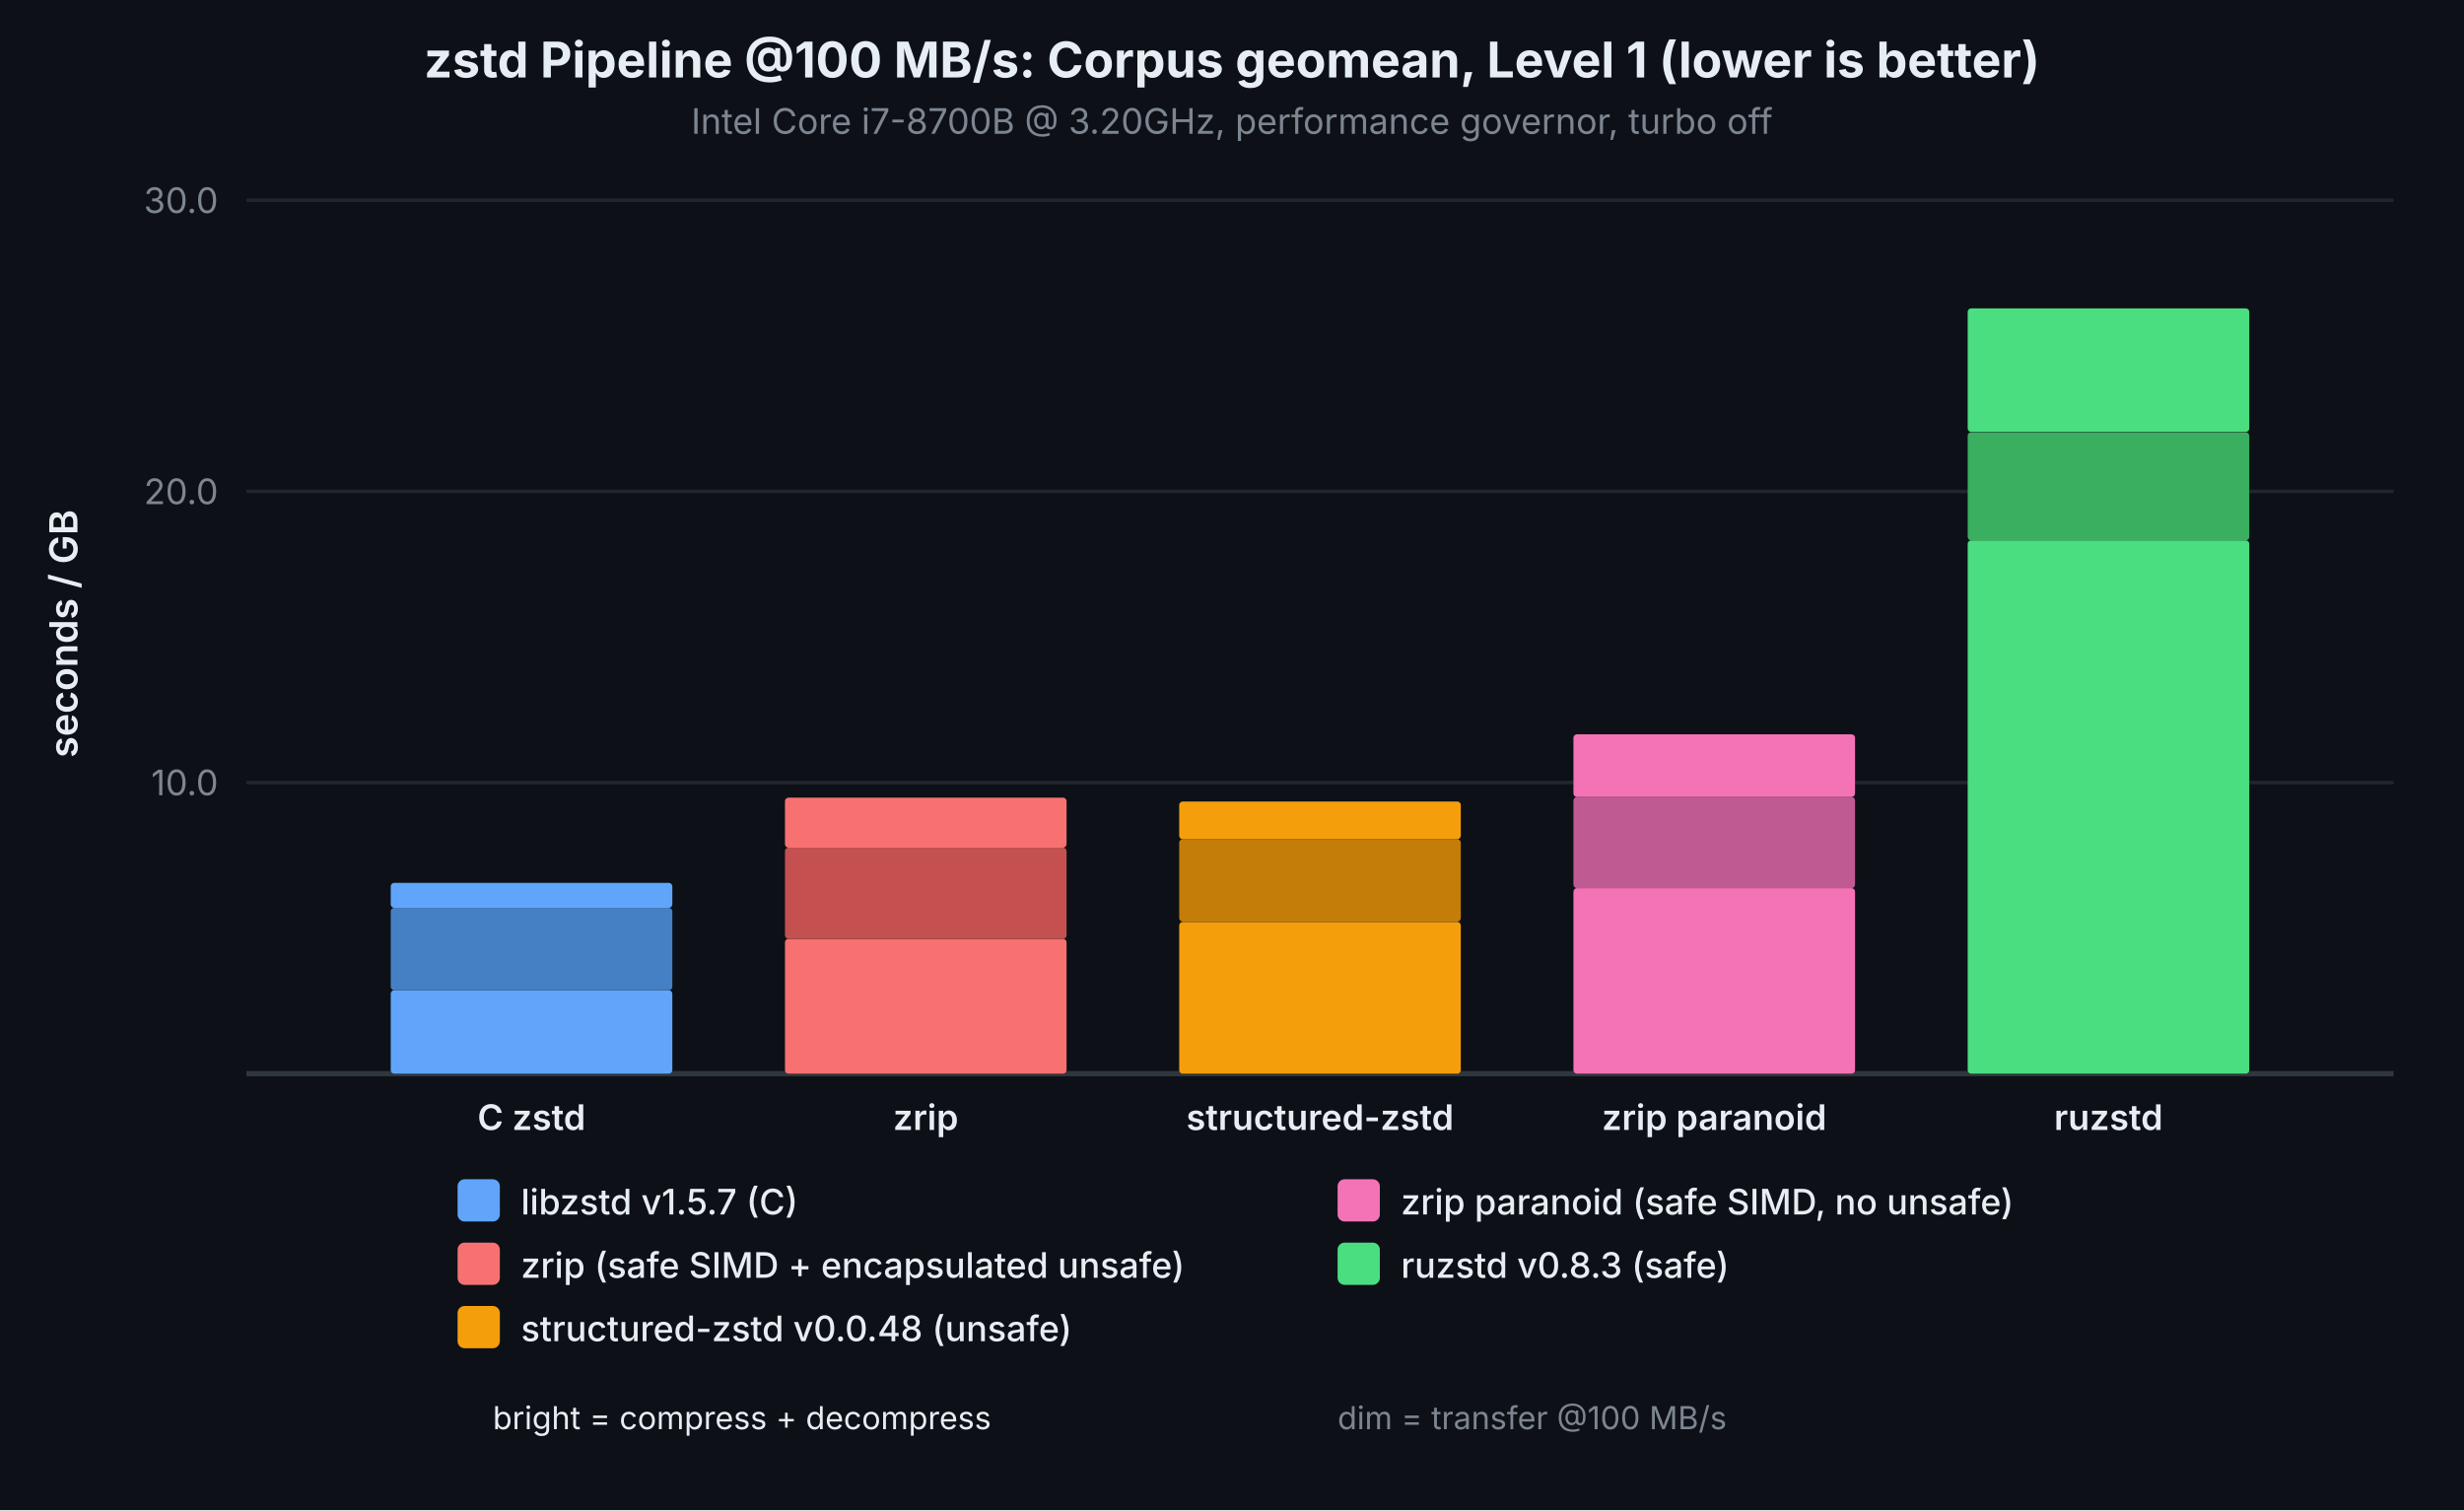
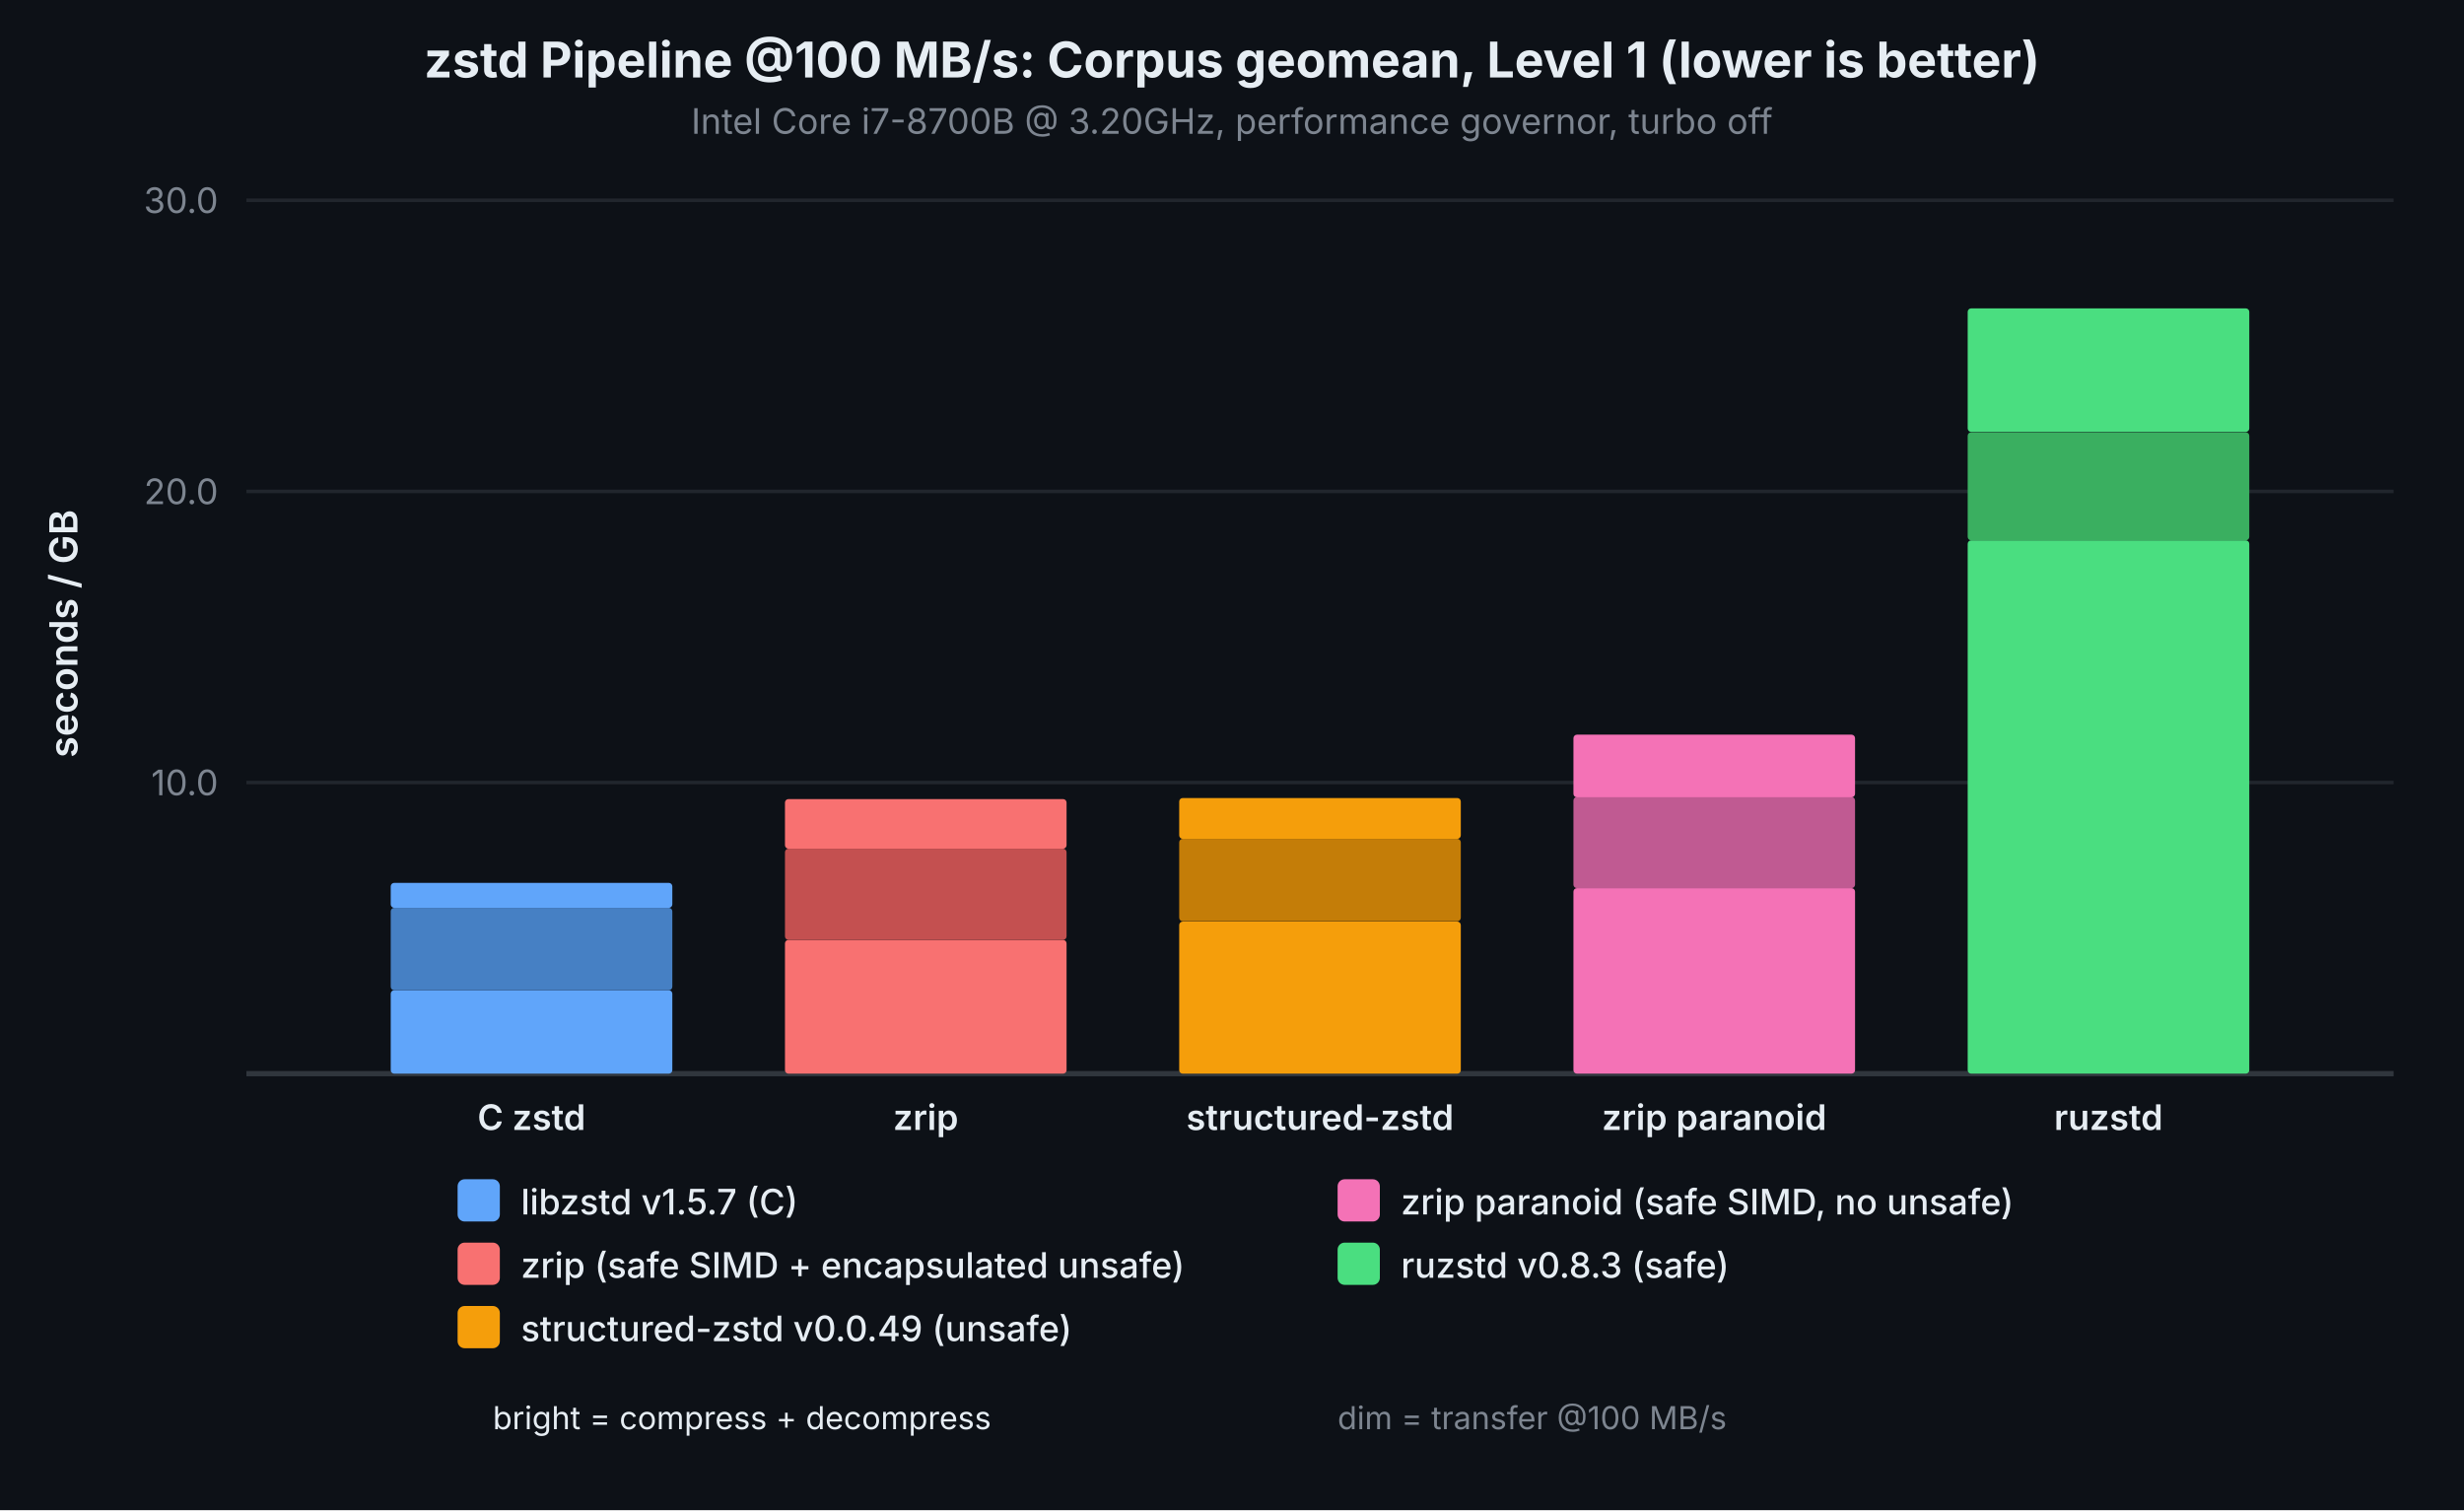
<svg xmlns="http://www.w3.org/2000/svg" viewBox="0 0 700 429" font-family="system-ui, -apple-system, sans-serif">
  <rect width="700" height="429" fill="#0d1117" />
  <text x="350.0" y="22" text-anchor="middle" fill="#e6edf3" font-size="14" font-weight="700">zstd Pipeline @100 MB/s: Corpus geomean, Level 1 (lower is better)</text>
  <text x="350.0" y="38" text-anchor="middle" fill="#7d8590" font-size="10">Intel Core i7-8700B @ 3.20GHz, performance governor, turbo off</text>
  <text x="22" y="180.0" text-anchor="middle" fill="#e6edf3" font-size="11" font-weight="600" transform="rotate(-90,22,180.0)">seconds / GB</text>
  <line x1="70" y1="222.3" x2="680" y2="222.3" stroke="#21262d" stroke-width="1" />
  <text x="62" y="222.3" text-anchor="end" dominant-baseline="middle" fill="#7d8590" font-size="10">10.0</text>
  <line x1="70" y1="139.6" x2="680" y2="139.6" stroke="#21262d" stroke-width="1" />
  <text x="62" y="139.6" text-anchor="end" dominant-baseline="middle" fill="#7d8590" font-size="10">20.0</text>
  <line x1="70" y1="56.9" x2="680" y2="56.9" stroke="#21262d" stroke-width="1" />
  <text x="62" y="56.9" text-anchor="end" dominant-baseline="middle" fill="#7d8590" font-size="10">30.0</text>
  <line x1="70" y1="305" x2="680" y2="305" stroke="#30363d" stroke-width="1.5" />
  <rect x="111.0" y="281.3" width="80.0" height="23.7" fill="#60a5fa" rx="1" />
  <rect x="111.0" y="257.9" width="80.0" height="23.4" fill="#4680c4" rx="1" />
  <rect x="111.0" y="250.8" width="80.0" height="7.1" fill="#60a5fa" rx="1" />
  <text x="151.0" y="321" text-anchor="middle" fill="#e6edf3" font-size="10" font-weight="600">C zstd</text>
-   <rect x="223.0" y="266.7" width="80.0" height="38.3" fill="#f87171" rx="1" />
-   <rect x="223.0" y="240.8" width="80.0" height="25.9" fill="#c45050" rx="1" />
-   <rect x="223.0" y="226.6" width="80.0" height="14.2" fill="#f87171" rx="1" />
+   <rect x="223.0" y="267.0" width="80.0" height="38.0" fill="#f87171" rx="1" />
+   <rect x="223.0" y="241.1" width="80.0" height="25.9" fill="#c45050" rx="1" />
+   <rect x="223.0" y="227.0" width="80.0" height="14.1" fill="#f87171" rx="1" />
  <text x="263.0" y="321" text-anchor="middle" fill="#e6edf3" font-size="10" font-weight="600">zrip</text>
-   <rect x="335.0" y="261.9" width="80.0" height="43.1" fill="#f59e0b" rx="1" />
-   <rect x="335.0" y="238.4" width="80.0" height="23.4" fill="#c47d08" rx="1" />
-   <rect x="335.0" y="227.7" width="80.0" height="10.7" fill="#f59e0b" rx="1" />
+   <rect x="335.0" y="261.8" width="80.0" height="43.2" fill="#f59e0b" rx="1" />
+   <rect x="335.0" y="238.3" width="80.0" height="23.4" fill="#c47d08" rx="1" />
+   <rect x="335.0" y="226.7" width="80.0" height="11.6" fill="#f59e0b" rx="1" />
  <text x="375.0" y="321" text-anchor="middle" fill="#e6edf3" font-size="10" font-weight="600">structured-zstd</text>
  <rect x="447.0" y="252.3" width="80.0" height="52.7" fill="#f472b6" rx="1" />
  <rect x="447.0" y="226.4" width="80.0" height="25.9" fill="#c05a92" rx="1" />
-   <rect x="447.0" y="208.6" width="80.0" height="17.8" fill="#f472b6" rx="1" />
+   <rect x="447.0" y="208.7" width="80.0" height="17.8" fill="#f472b6" rx="1" />
  <text x="487.0" y="321" text-anchor="middle" fill="#e6edf3" font-size="10" font-weight="600">zrip paranoid</text>
  <rect x="559.0" y="153.5" width="80.0" height="151.5" fill="#4ade80" rx="1" />
  <rect x="559.0" y="122.8" width="80.0" height="30.7" fill="#3aaf60" rx="1" />
  <rect x="559.0" y="87.6" width="80.0" height="35.1" fill="#4ade80" rx="1" />
  <text x="599.0" y="321" text-anchor="middle" fill="#e6edf3" font-size="10" font-weight="600">ruzstd</text>
  <rect x="130" y="335" width="12" height="12" fill="#60a5fa" rx="2" />
  <text x="148" y="345" fill="#e6edf3" font-size="10" font-weight="500">libzstd v1.5.7 (C)</text>
  <rect x="130" y="353" width="12" height="12" fill="#f87171" rx="2" />
  <text x="148" y="363" fill="#e6edf3" font-size="10" font-weight="500">zrip (safe SIMD + encapsulated unsafe)</text>
  <rect x="130" y="371" width="12" height="12" fill="#f59e0b" rx="2" />
-   <text x="148" y="381" fill="#e6edf3" font-size="10" font-weight="500">structured-zstd v0.0.48 (unsafe)</text>
+   <text x="148" y="381" fill="#e6edf3" font-size="10" font-weight="500">structured-zstd v0.0.49 (unsafe)</text>
  <rect x="380" y="335" width="12" height="12" fill="#f472b6" rx="2" />
  <text x="398" y="345" fill="#e6edf3" font-size="10" font-weight="500">zrip paranoid (safe SIMD, no unsafe)</text>
  <rect x="380" y="353" width="12" height="12" fill="#4ade80" rx="2" />
  <text x="398" y="363" fill="#e6edf3" font-size="10" font-weight="500">ruzstd v0.8.3 (safe)</text>
  <text x="140" y="406" fill="#e6edf3" font-size="9">bright = compress + decompress</text>
  <text x="380" y="406" fill="#7d8590" font-size="9">dim = transfer @100 MB/s</text>
</svg>
